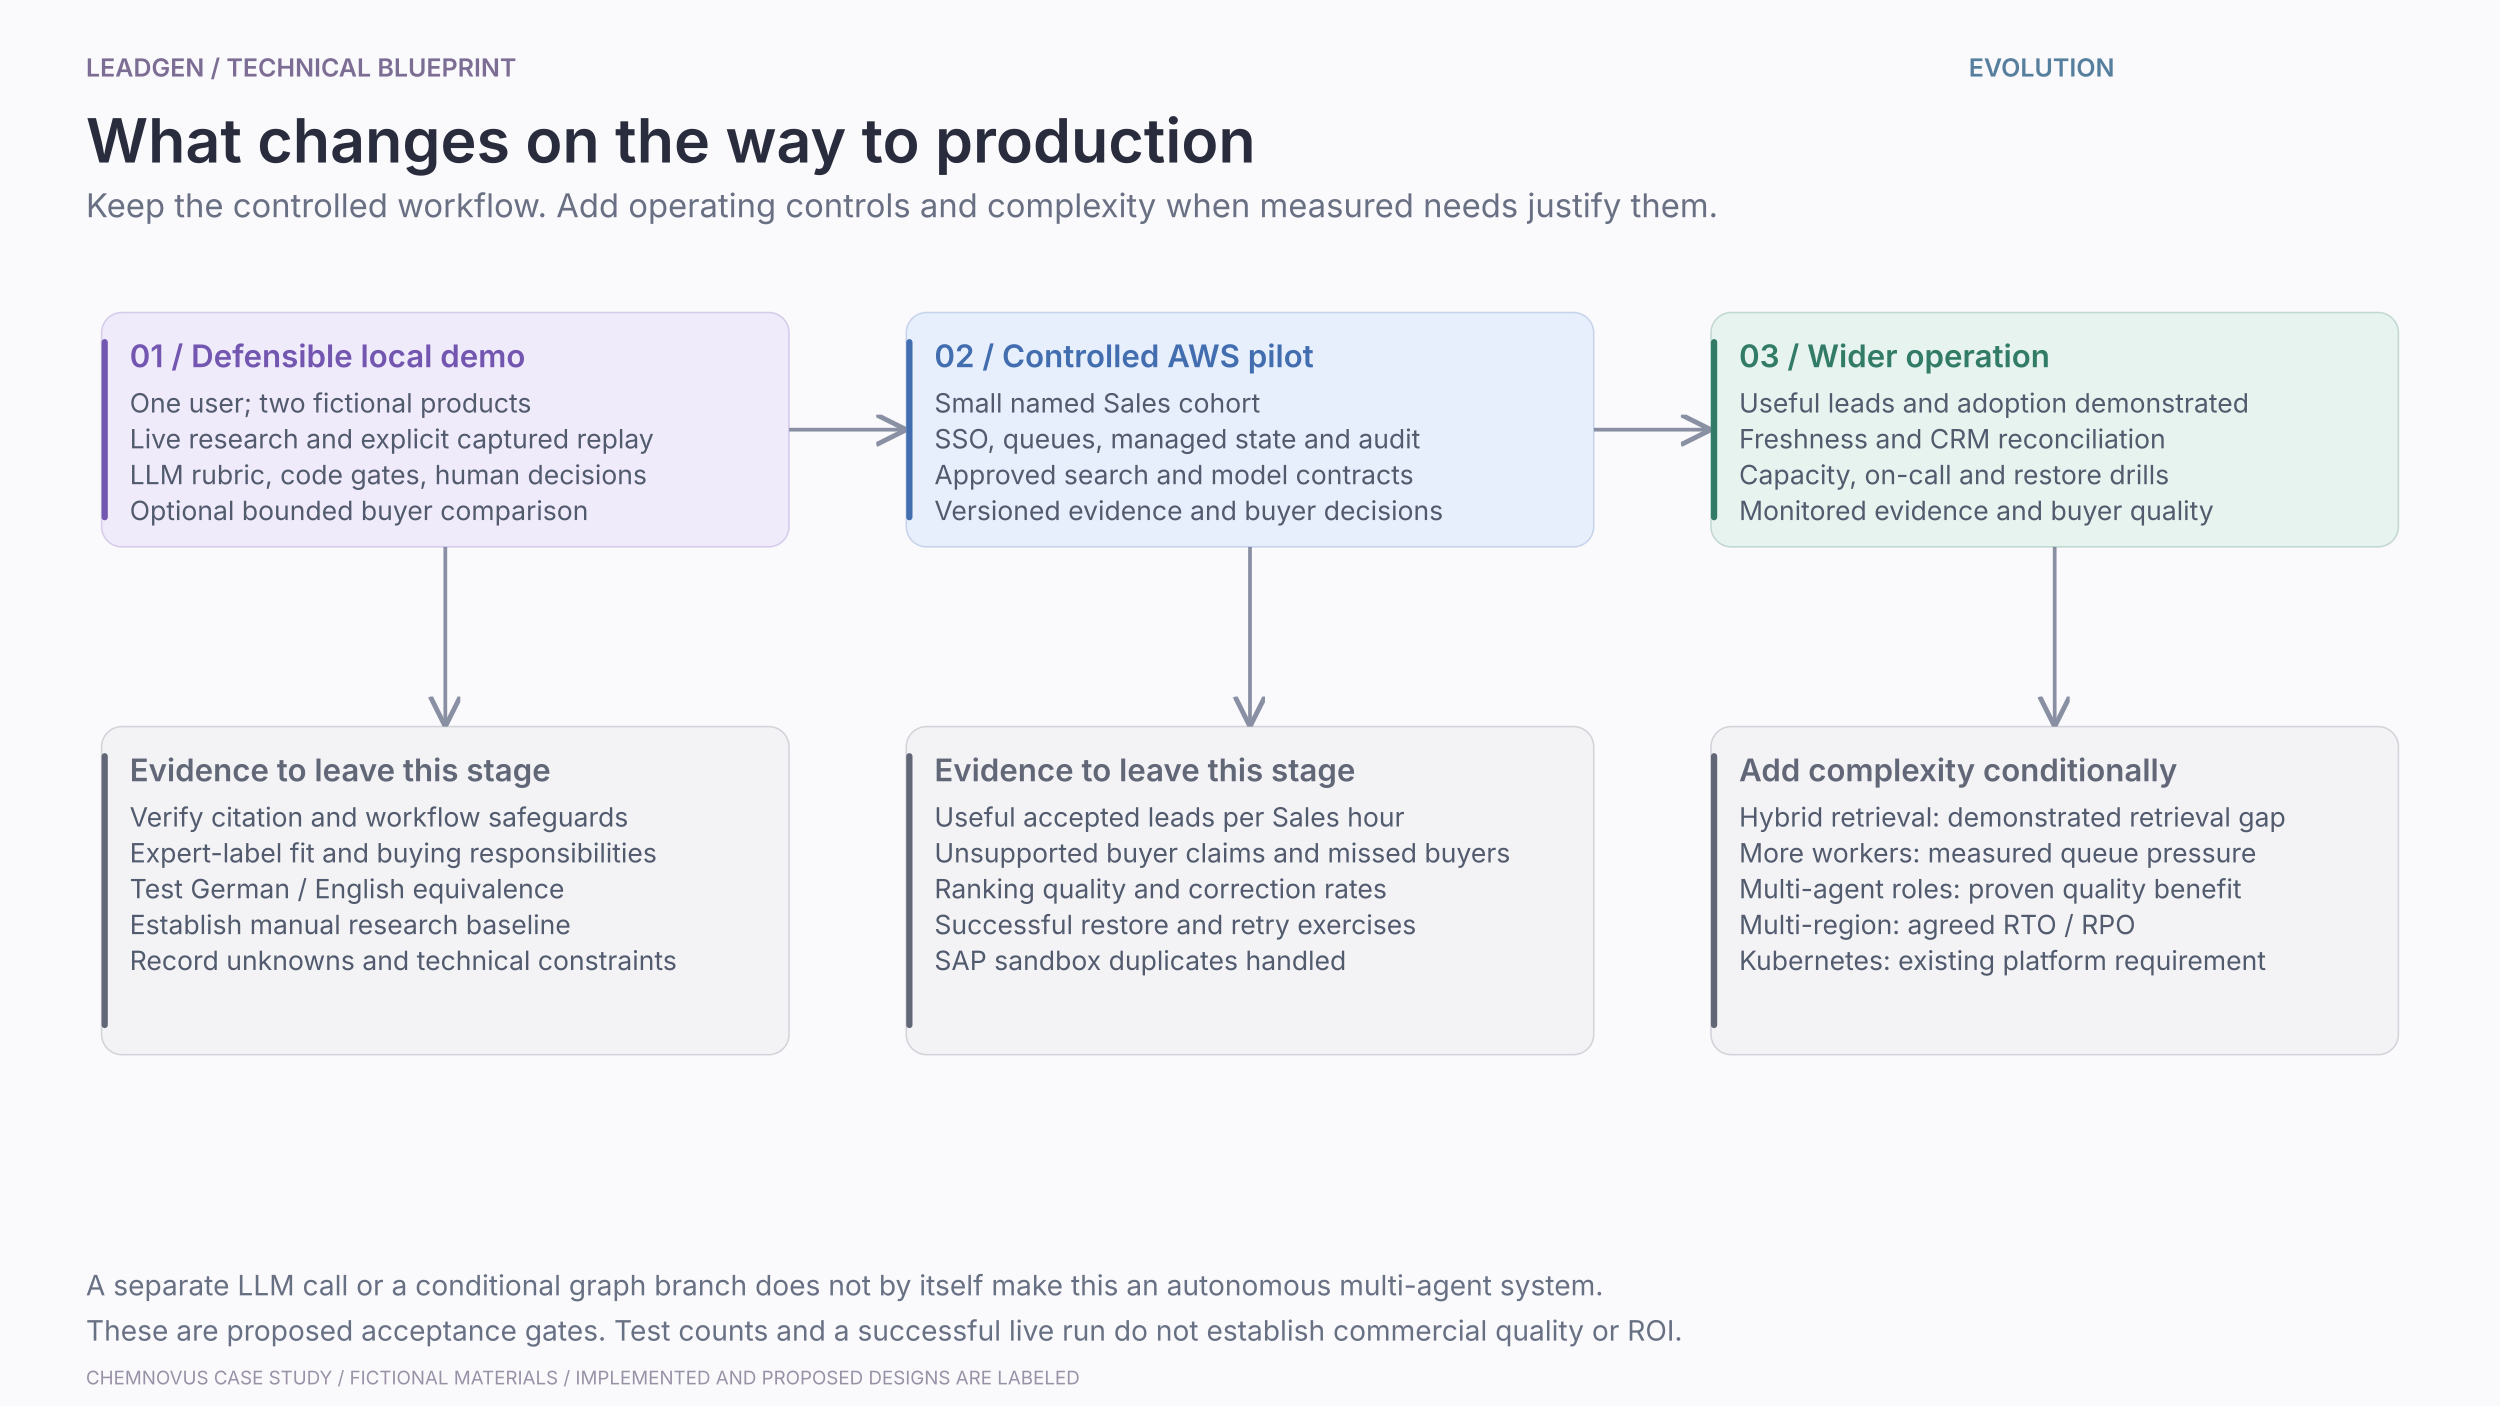
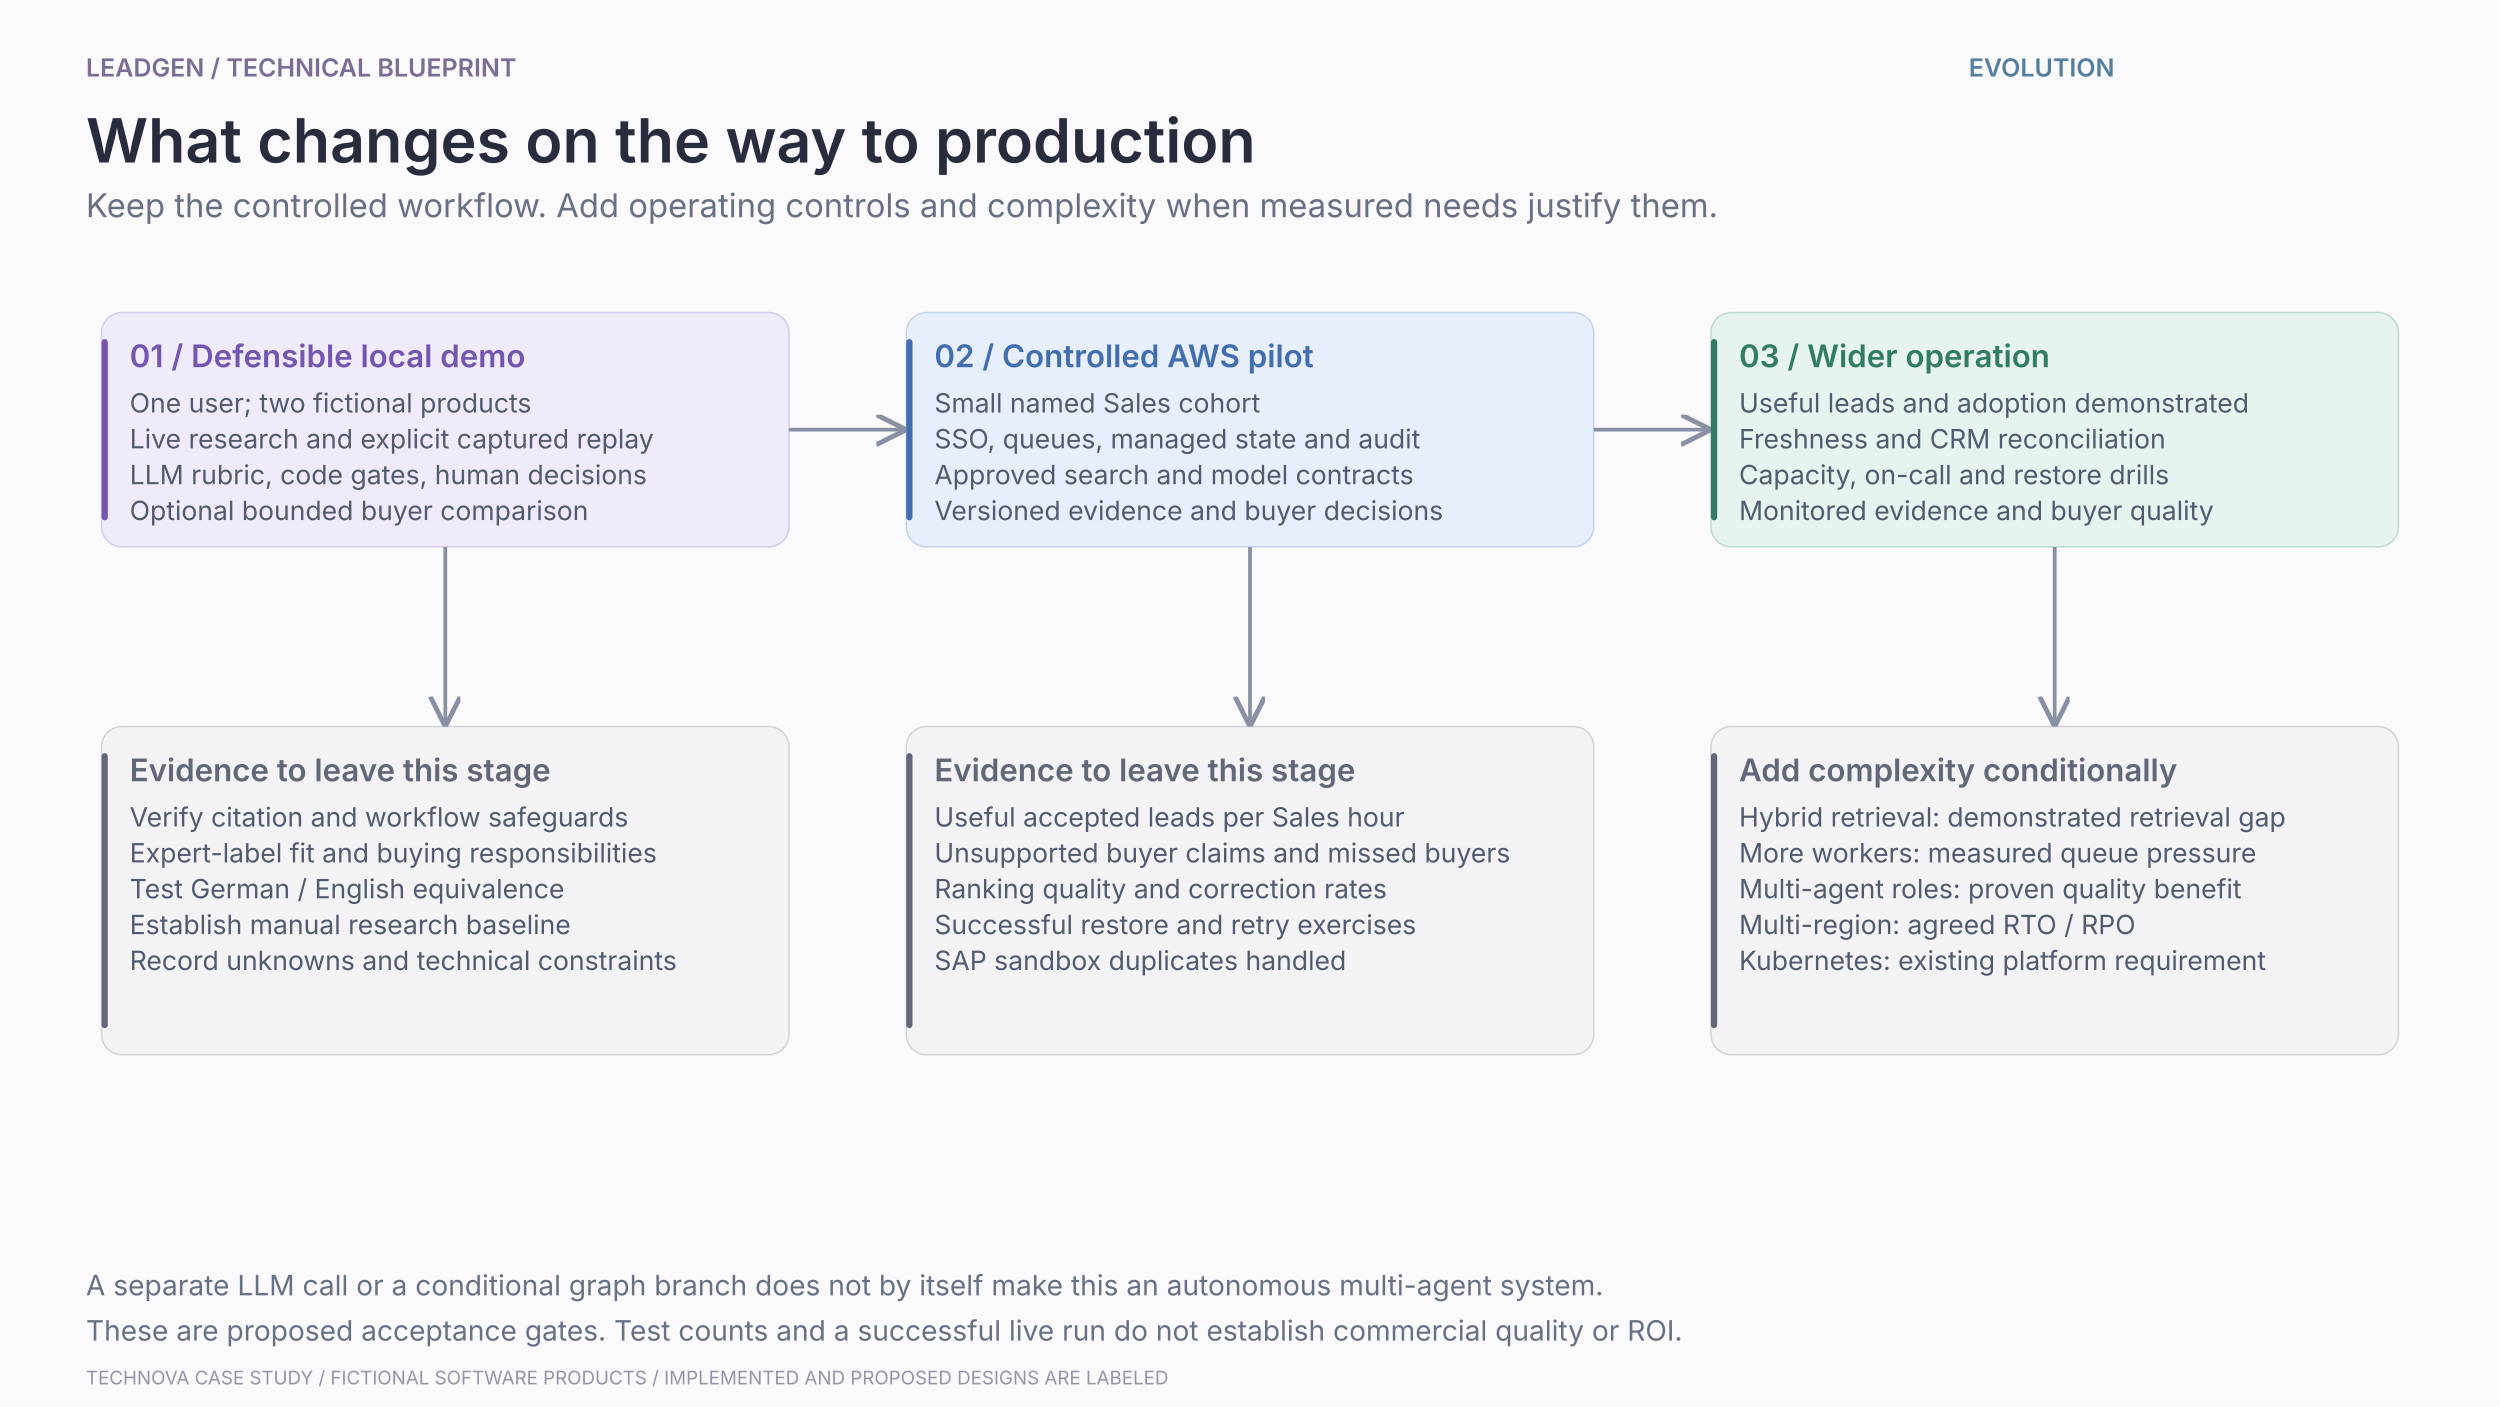
<svg xmlns="http://www.w3.org/2000/svg" width="1600" height="900" viewBox="0 0 1600 900" role="img" aria-labelledby="title desc">
  <defs>
    <marker id="arrow" markerWidth="9" markerHeight="9" refX="8" refY="4" orient="auto" markerUnits="strokeWidth">
      <path d="M0,0 L8,4 L0,8" fill="none" stroke="#8990a4" stroke-width="1.3" />
    </marker>
  </defs>
  <g font-family="Inter, Arial, sans-serif">
    <rect width="1600" height="900" fill="#faf9fc" />
    <text x="55" y="49" fill="#7b6d93" font-size="16" font-weight="600">
      <tspan x="55" dy="0">LEADGEN / TECHNICAL BLUEPRINT</tspan>
    </text>
    <text x="55" y="104" fill="#292c3c" font-size="39" font-weight="600">
      <tspan x="55" dy="0">What changes on the way to production</tspan>
    </text>
    <text x="55" y="139" fill="#697083" font-size="21" font-weight="400">
      <tspan x="55" dy="0">Keep the controlled workflow. Add operating controls and complexity when measured needs justify them.</tspan>
    </text>
    <text x="1260" y="49" fill="#567e9d" font-size="16" font-weight="600">
      <tspan x="1260" dy="0">EVOLUTION</tspan>
    </text>
    <polyline points="505,275 580,275" fill="none" stroke="#8990a4" stroke-width="2.4" stroke-linejoin="round" marker-end="url(#arrow)" />
    <polyline points="1020,275 1095,275" fill="none" stroke="#8990a4" stroke-width="2.4" stroke-linejoin="round" marker-end="url(#arrow)" />
    <polyline points="285,350 285,465" fill="none" stroke="#8990a4" stroke-width="2.4" stroke-linejoin="round" marker-end="url(#arrow)" />
    <polyline points="800,350 800,465" fill="none" stroke="#8990a4" stroke-width="2.4" stroke-linejoin="round" marker-end="url(#arrow)" />
    <polyline points="1315,350 1315,465" fill="none" stroke="#8990a4" stroke-width="2.4" stroke-linejoin="round" marker-end="url(#arrow)" />
    <g data-node="demo" data-x="65" data-y="200" data-w="440" data-h="150">
      <rect x="65" y="200" width="440" height="150" rx="13" fill="#f0ebfb" stroke="#7256b0" stroke-opacity=".24" />
      <rect x="65" y="217" width="4" height="116" rx="2" fill="#7256b0" />
      <text x="83" y="235" fill="#7256b0" font-size="20" font-weight="600">
        <tspan x="83" dy="0">01 / Defensible local demo</tspan>
      </text>
      <text x="83" y="264" fill="#525b6e" font-size="17" font-weight="400">
        <tspan x="83" dy="0">One user; two fictional products</tspan>
        <tspan x="83" dy="22.95">Live research and explicit captured replay</tspan>
        <tspan x="83" dy="22.95">LLM rubric, code gates, human decisions</tspan>
        <tspan x="83" dy="22.95">Optional bounded buyer comparison</tspan>
      </text>
    </g>
    <g data-node="pilot" data-x="580" data-y="200" data-w="440" data-h="150">
      <rect x="580" y="200" width="440" height="150" rx="13" fill="#e8effc" stroke="#426eb0" stroke-opacity=".24" />
      <rect x="580" y="217" width="4" height="116" rx="2" fill="#426eb0" />
      <text x="598" y="235" fill="#426eb0" font-size="20" font-weight="600">
        <tspan x="598" dy="0">02 / Controlled AWS pilot</tspan>
      </text>
      <text x="598" y="264" fill="#525b6e" font-size="17" font-weight="400">
        <tspan x="598" dy="0">Small named Sales cohort</tspan>
        <tspan x="598" dy="22.95">SSO, queues, managed state and audit</tspan>
        <tspan x="598" dy="22.95">Approved search and model contracts</tspan>
        <tspan x="598" dy="22.95">Versioned evidence and buyer decisions</tspan>
      </text>
    </g>
    <g data-node="scale" data-x="1095" data-y="200" data-w="440" data-h="150">
      <rect x="1095" y="200" width="440" height="150" rx="13" fill="#e6f3ee" stroke="#327b67" stroke-opacity=".24" />
      <rect x="1095" y="217" width="4" height="116" rx="2" fill="#327b67" />
      <text x="1113" y="235" fill="#327b67" font-size="20" font-weight="600">
        <tspan x="1113" dy="0">03 / Wider operation</tspan>
      </text>
      <text x="1113" y="264" fill="#525b6e" font-size="17" font-weight="400">
        <tspan x="1113" dy="0">Useful leads and adoption demonstrated</tspan>
        <tspan x="1113" dy="22.95">Freshness and CRM reconciliation</tspan>
        <tspan x="1113" dy="22.95">Capacity, on-call and restore drills</tspan>
        <tspan x="1113" dy="22.95">Monitored evidence and buyer quality</tspan>
      </text>
    </g>
    <g data-node="proof1" data-x="65" data-y="465" data-w="440" data-h="210">
      <rect x="65" y="465" width="440" height="210" rx="13" fill="#f3f3f6" stroke="#616777" stroke-opacity=".24" />
      <rect x="65" y="482" width="4" height="176" rx="2" fill="#616777" />
      <text x="83" y="500" fill="#616777" font-size="20" font-weight="600">
        <tspan x="83" dy="0">Evidence to leave this stage</tspan>
      </text>
      <text x="83" y="529" fill="#525b6e" font-size="17" font-weight="400">
        <tspan x="83" dy="0">Verify citation and workflow safeguards</tspan>
        <tspan x="83" dy="22.95">Expert-label fit and buying responsibilities</tspan>
        <tspan x="83" dy="22.95">Test German / English equivalence</tspan>
        <tspan x="83" dy="22.95">Establish manual research baseline</tspan>
        <tspan x="83" dy="22.95">Record unknowns and technical constraints</tspan>
      </text>
    </g>
    <g data-node="proof2" data-x="580" data-y="465" data-w="440" data-h="210">
      <rect x="580" y="465" width="440" height="210" rx="13" fill="#f3f3f6" stroke="#616777" stroke-opacity=".24" />
      <rect x="580" y="482" width="4" height="176" rx="2" fill="#616777" />
      <text x="598" y="500" fill="#616777" font-size="20" font-weight="600">
        <tspan x="598" dy="0">Evidence to leave this stage</tspan>
      </text>
      <text x="598" y="529" fill="#525b6e" font-size="17" font-weight="400">
        <tspan x="598" dy="0">Useful accepted leads per Sales hour</tspan>
        <tspan x="598" dy="22.95">Unsupported buyer claims and missed buyers</tspan>
        <tspan x="598" dy="22.95">Ranking quality and correction rates</tspan>
        <tspan x="598" dy="22.95">Successful restore and retry exercises</tspan>
        <tspan x="598" dy="22.95">SAP sandbox duplicates handled</tspan>
      </text>
    </g>
    <g data-node="proof3" data-x="1095" data-y="465" data-w="440" data-h="210">
      <rect x="1095" y="465" width="440" height="210" rx="13" fill="#f3f3f6" stroke="#616777" stroke-opacity=".24" />
      <rect x="1095" y="482" width="4" height="176" rx="2" fill="#616777" />
      <text x="1113" y="500" fill="#616777" font-size="20" font-weight="600">
        <tspan x="1113" dy="0">Add complexity conditionally</tspan>
      </text>
      <text x="1113" y="529" fill="#525b6e" font-size="17" font-weight="400">
        <tspan x="1113" dy="0">Hybrid retrieval: demonstrated retrieval gap</tspan>
        <tspan x="1113" dy="22.95">More workers: measured queue pressure</tspan>
        <tspan x="1113" dy="22.95">Multi-agent roles: proven quality benefit</tspan>
        <tspan x="1113" dy="22.95">Multi-region: agreed RTO / RPO</tspan>
        <tspan x="1113" dy="22.95">Kubernetes: existing platform requirement</tspan>
      </text>
    </g>
    <text x="55" y="829" fill="#687084" font-size="18" font-weight="400">
      <tspan x="55" dy="0">A separate LLM call or a conditional graph branch does not by itself make this an autonomous multi-agent system.</tspan>
    </text>
    <text x="55" y="858" fill="#687084" font-size="18" font-weight="400">
      <tspan x="55" dy="0">These are proposed acceptance gates. Test counts and a successful live run do not establish commercial quality or ROI.</tspan>
    </text>
    <text x="55" y="886" fill="#9991a6" font-size="12" font-weight="400">
-       <tspan x="55" dy="0">CHEMNOVUS CASE STUDY / FICTIONAL MATERIALS / IMPLEMENTED AND PROPOSED DESIGNS ARE LABELED</tspan>
+       <tspan x="55" dy="0">TECHNOVA CASE STUDY / FICTIONAL SOFTWARE PRODUCTS / IMPLEMENTED AND PROPOSED DESIGNS ARE LABELED</tspan>
    </text>
  </g>
</svg>
